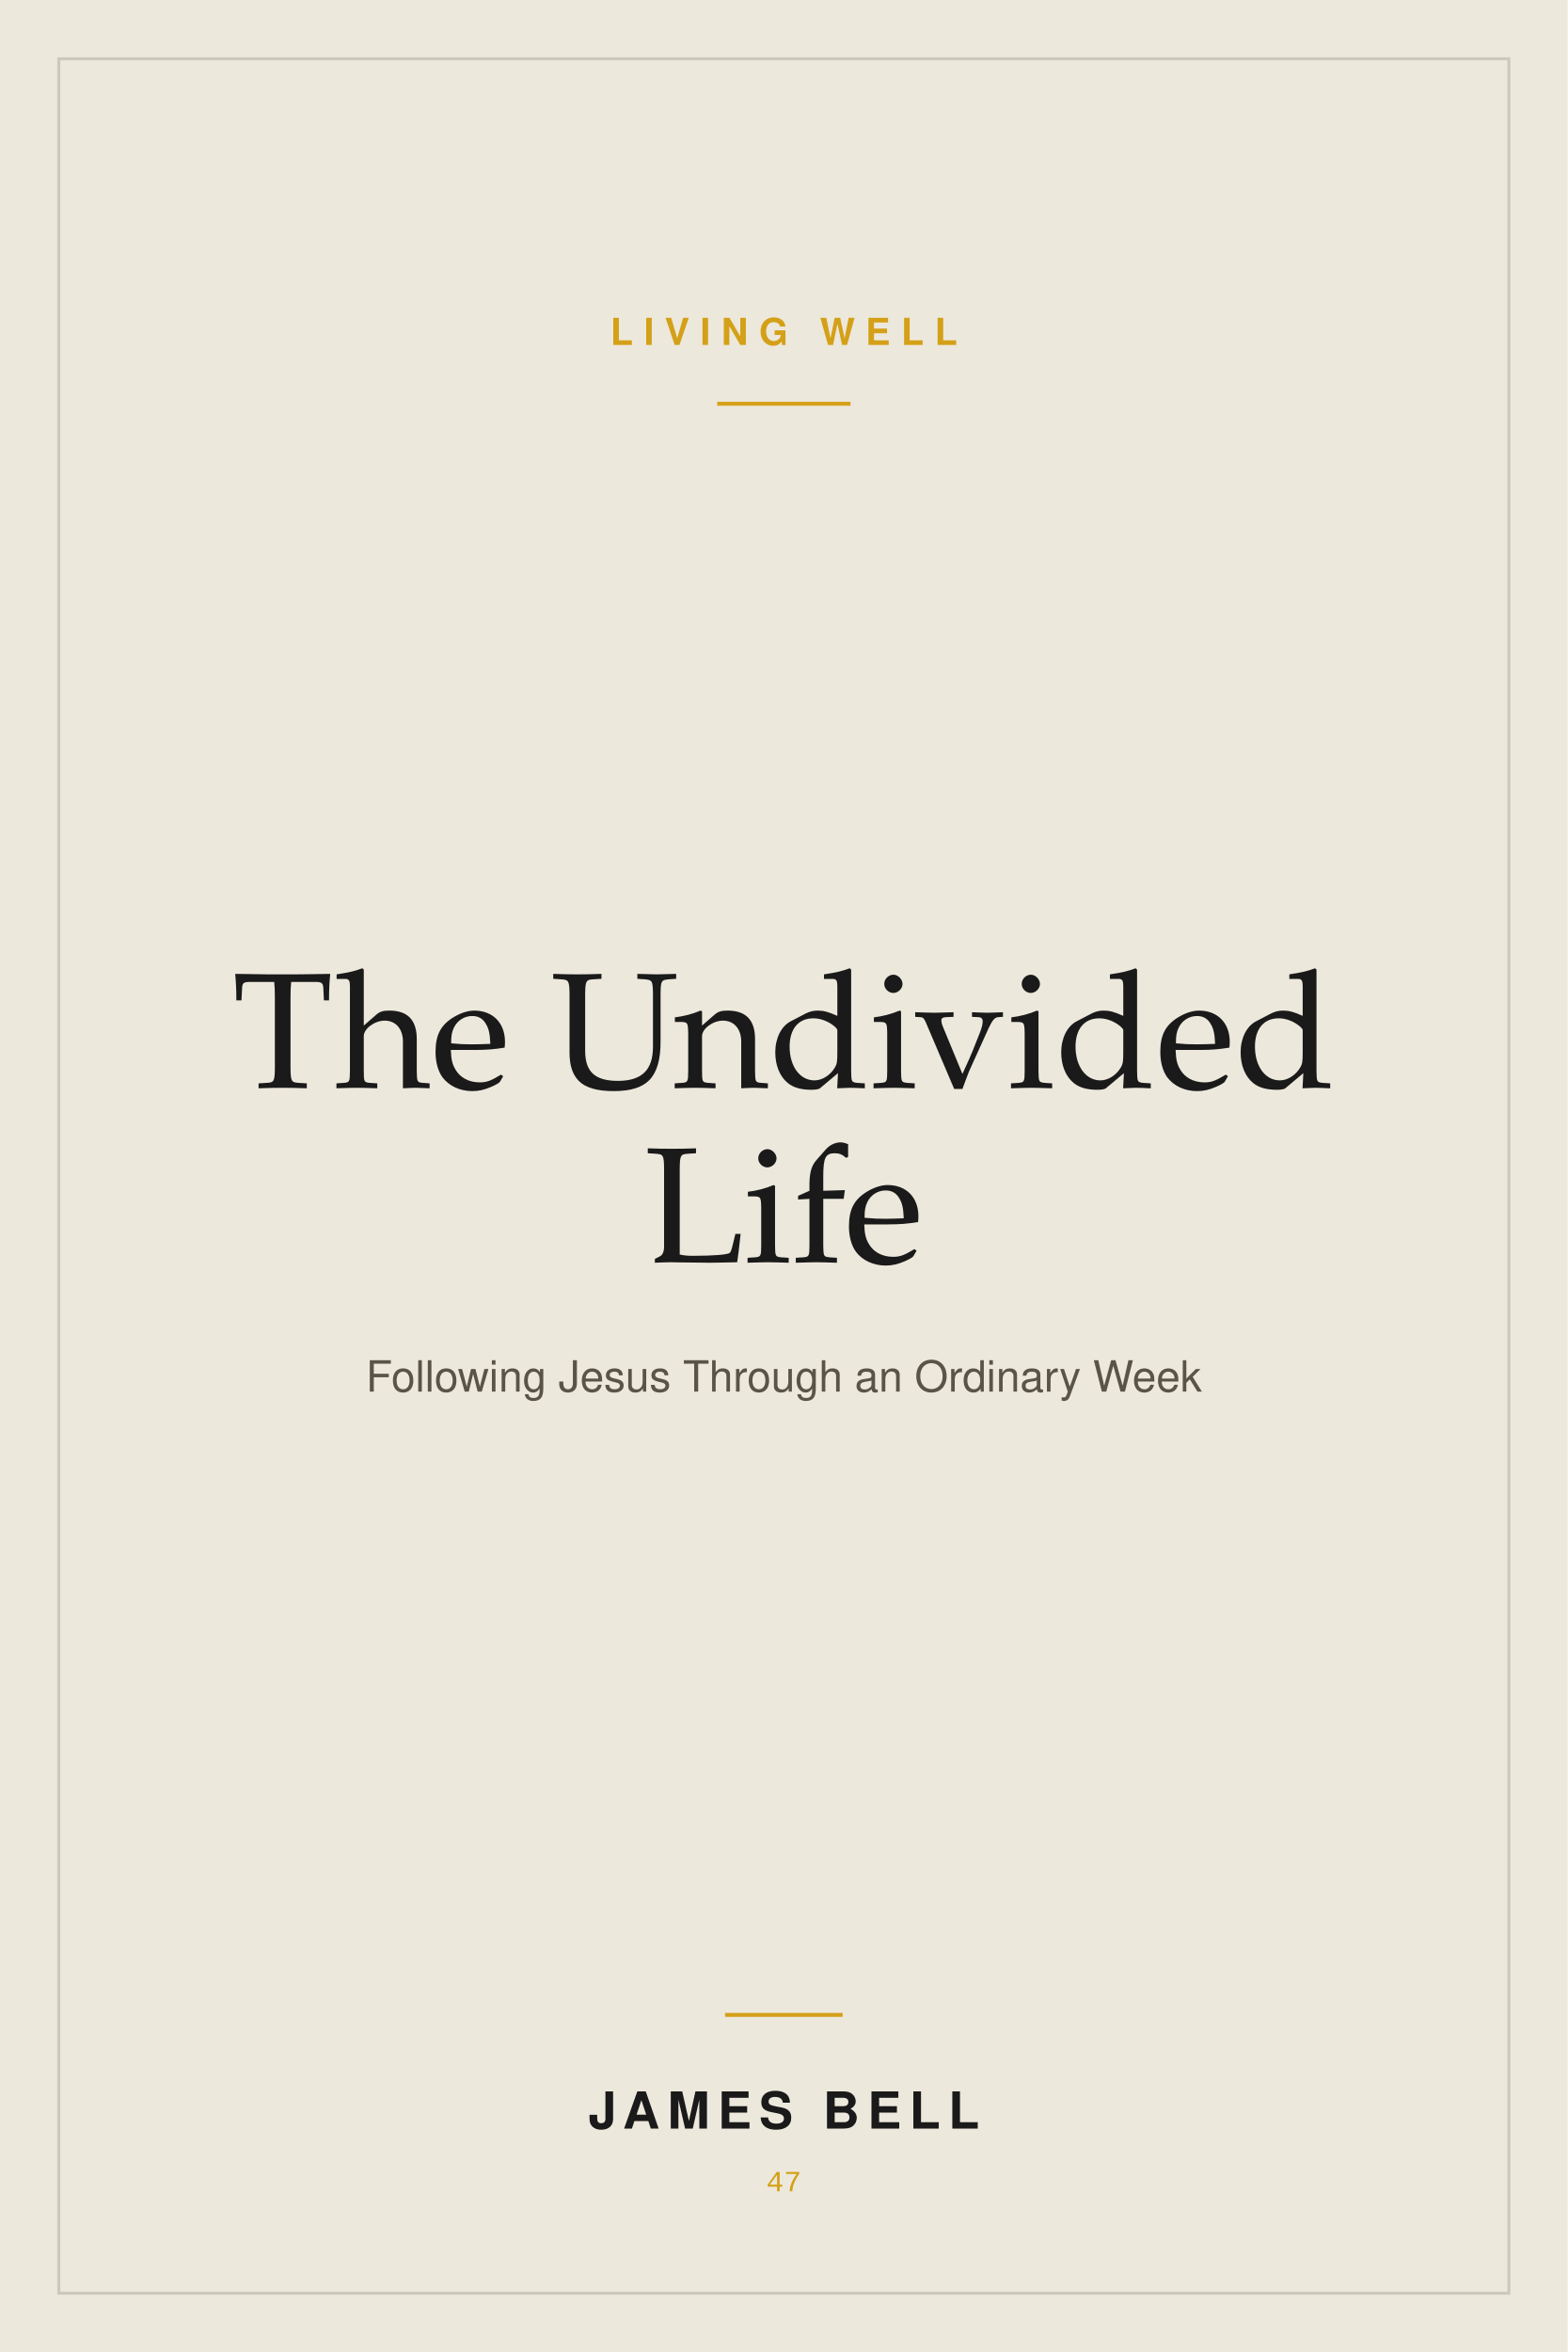
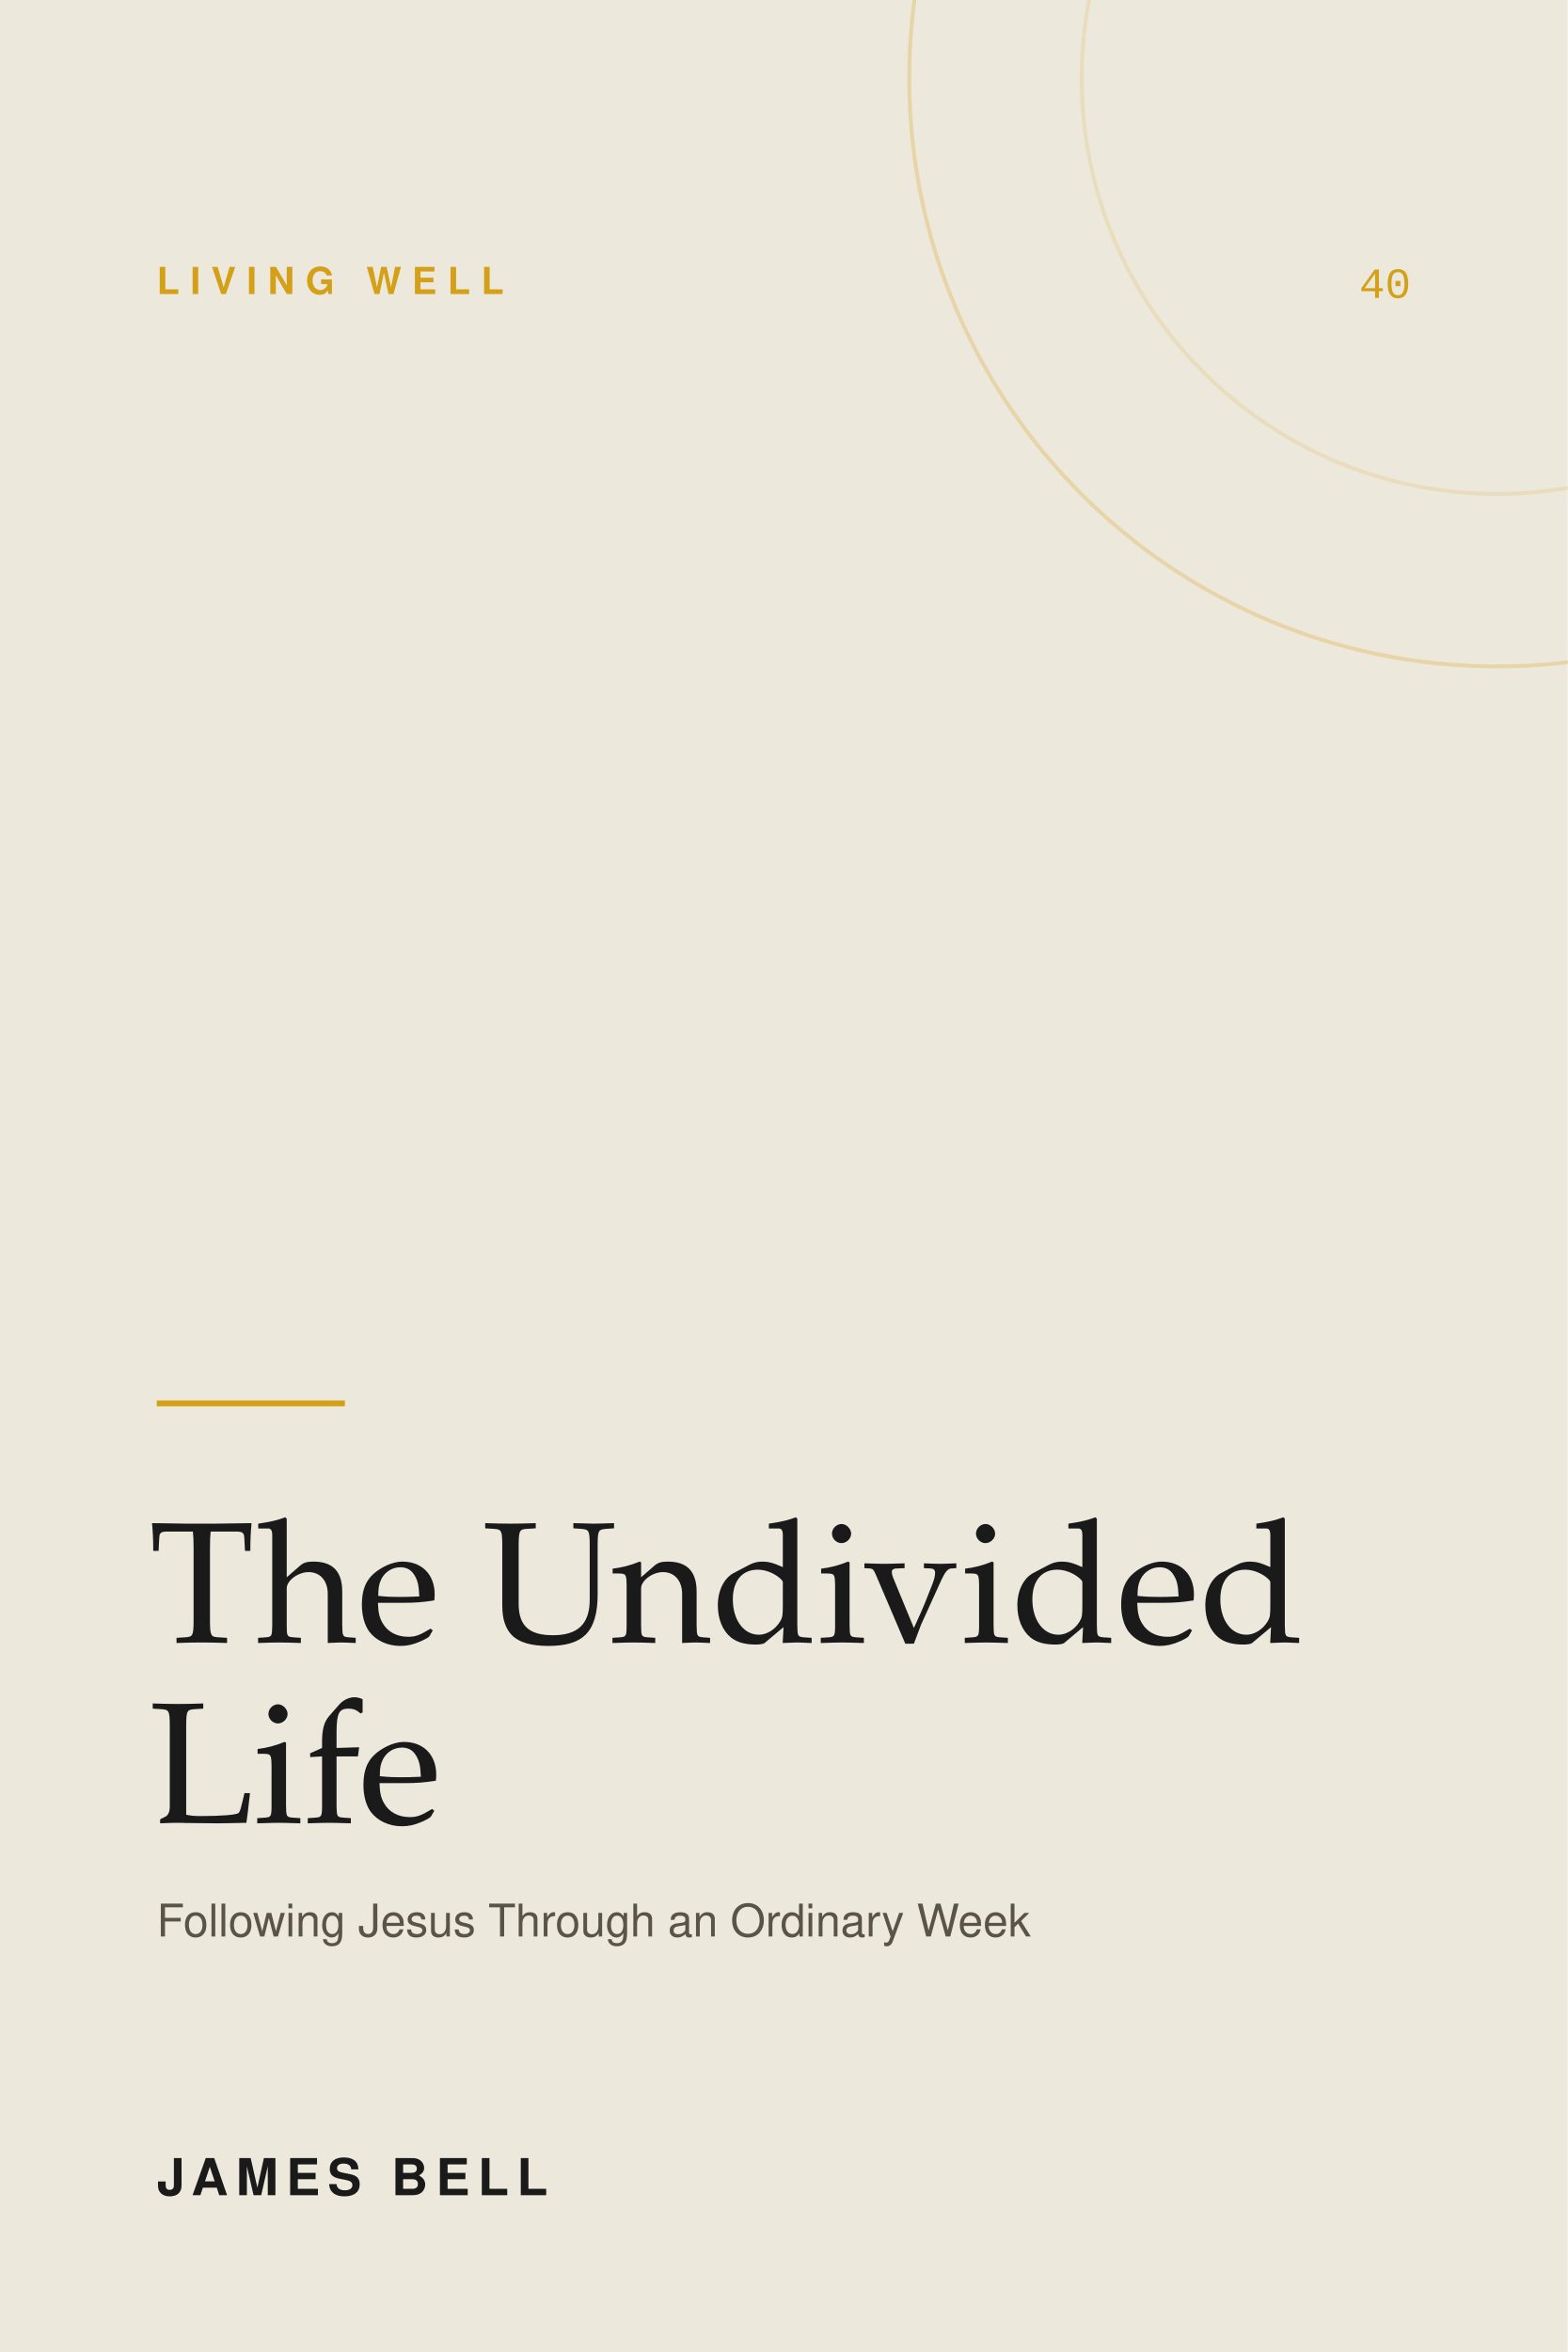
<svg xmlns="http://www.w3.org/2000/svg" width="800" height="1200" viewBox="0 0 800 1200" role="img" aria-label="The Undivided Life by James Bell">
  <rect width="800" height="1200" fill="#EDE8DC" />
-   <rect x="30" y="30" width="740" height="1140" fill="none" stroke="#1A1A1A" stroke-width="1.5" opacity="0.16" />
-   <text x="400" y="176" text-anchor="middle" font-family="Helvetica, Arial, sans-serif" font-size="19" letter-spacing="5.5" font-weight="700" fill="#D4A017">LIVING WELL</text>
-   <line x1="366" y1="206" x2="434" y2="206" stroke="#D4A017" stroke-width="2" />
-   <text x="400" y="555" text-anchor="middle" font-family="Palatino, 'Palatino Linotype', Georgia, serif" font-size="84" fill="#1A1A1A">The Undivided</text>
-   <text x="400" y="644" text-anchor="middle" font-family="Palatino, 'Palatino Linotype', Georgia, serif" font-size="84" fill="#1A1A1A">Life</text>
-   <text x="400" y="710" text-anchor="middle" font-family="Helvetica, Arial, sans-serif" font-size="22" fill="#5A5448">Following Jesus Through an Ordinary Week</text>
-   <line x1="370" y1="1028" x2="430" y2="1028" stroke="#D4A017" stroke-width="2" />
-   <text x="400" y="1086" text-anchor="middle" font-family="Helvetica, Arial, sans-serif" font-size="26" letter-spacing="4" font-weight="700" fill="#1A1A1A">JAMES BELL</text>
-   <text x="400" y="1118" text-anchor="middle" font-family="'JetBrains Mono', 'Courier New', monospace" font-size="15" fill="#D4A017">47</text>
+   <circle cx="764" cy="40" r="300" fill="none" stroke="#D4A017" stroke-width="2" opacity="0.26" />
+   <circle cx="764" cy="40" r="212" fill="none" stroke="#D4A017" stroke-width="2" opacity="0.16" />
+   <text x="80" y="150" font-family="Helvetica, Arial, sans-serif" font-size="19" letter-spacing="5.5" font-weight="700" fill="#D4A017">LIVING WELL</text>
+   <text x="720" y="152" text-anchor="end" font-family="'JetBrains Mono', 'Courier New', monospace" font-size="22" fill="#D4A017">40</text>
+   <line x1="80" y1="716" x2="176" y2="716" stroke="#D4A017" stroke-width="3" />
+   <text x="76" y="838" font-family="Palatino, 'Palatino Linotype', Georgia, serif" font-size="88" fill="#1A1A1A">The Undivided</text>
+   <text x="76" y="930" font-family="Palatino, 'Palatino Linotype', Georgia, serif" font-size="88" fill="#1A1A1A">Life</text>
+   <text x="80" y="988" font-family="Helvetica, Arial, sans-serif" font-size="23" fill="#5A5448">Following Jesus Through an Ordinary Week</text>
+   <text x="80" y="1120" font-family="Helvetica, Arial, sans-serif" font-size="26" letter-spacing="4" font-weight="700" fill="#1A1A1A">JAMES BELL</text>
</svg>
